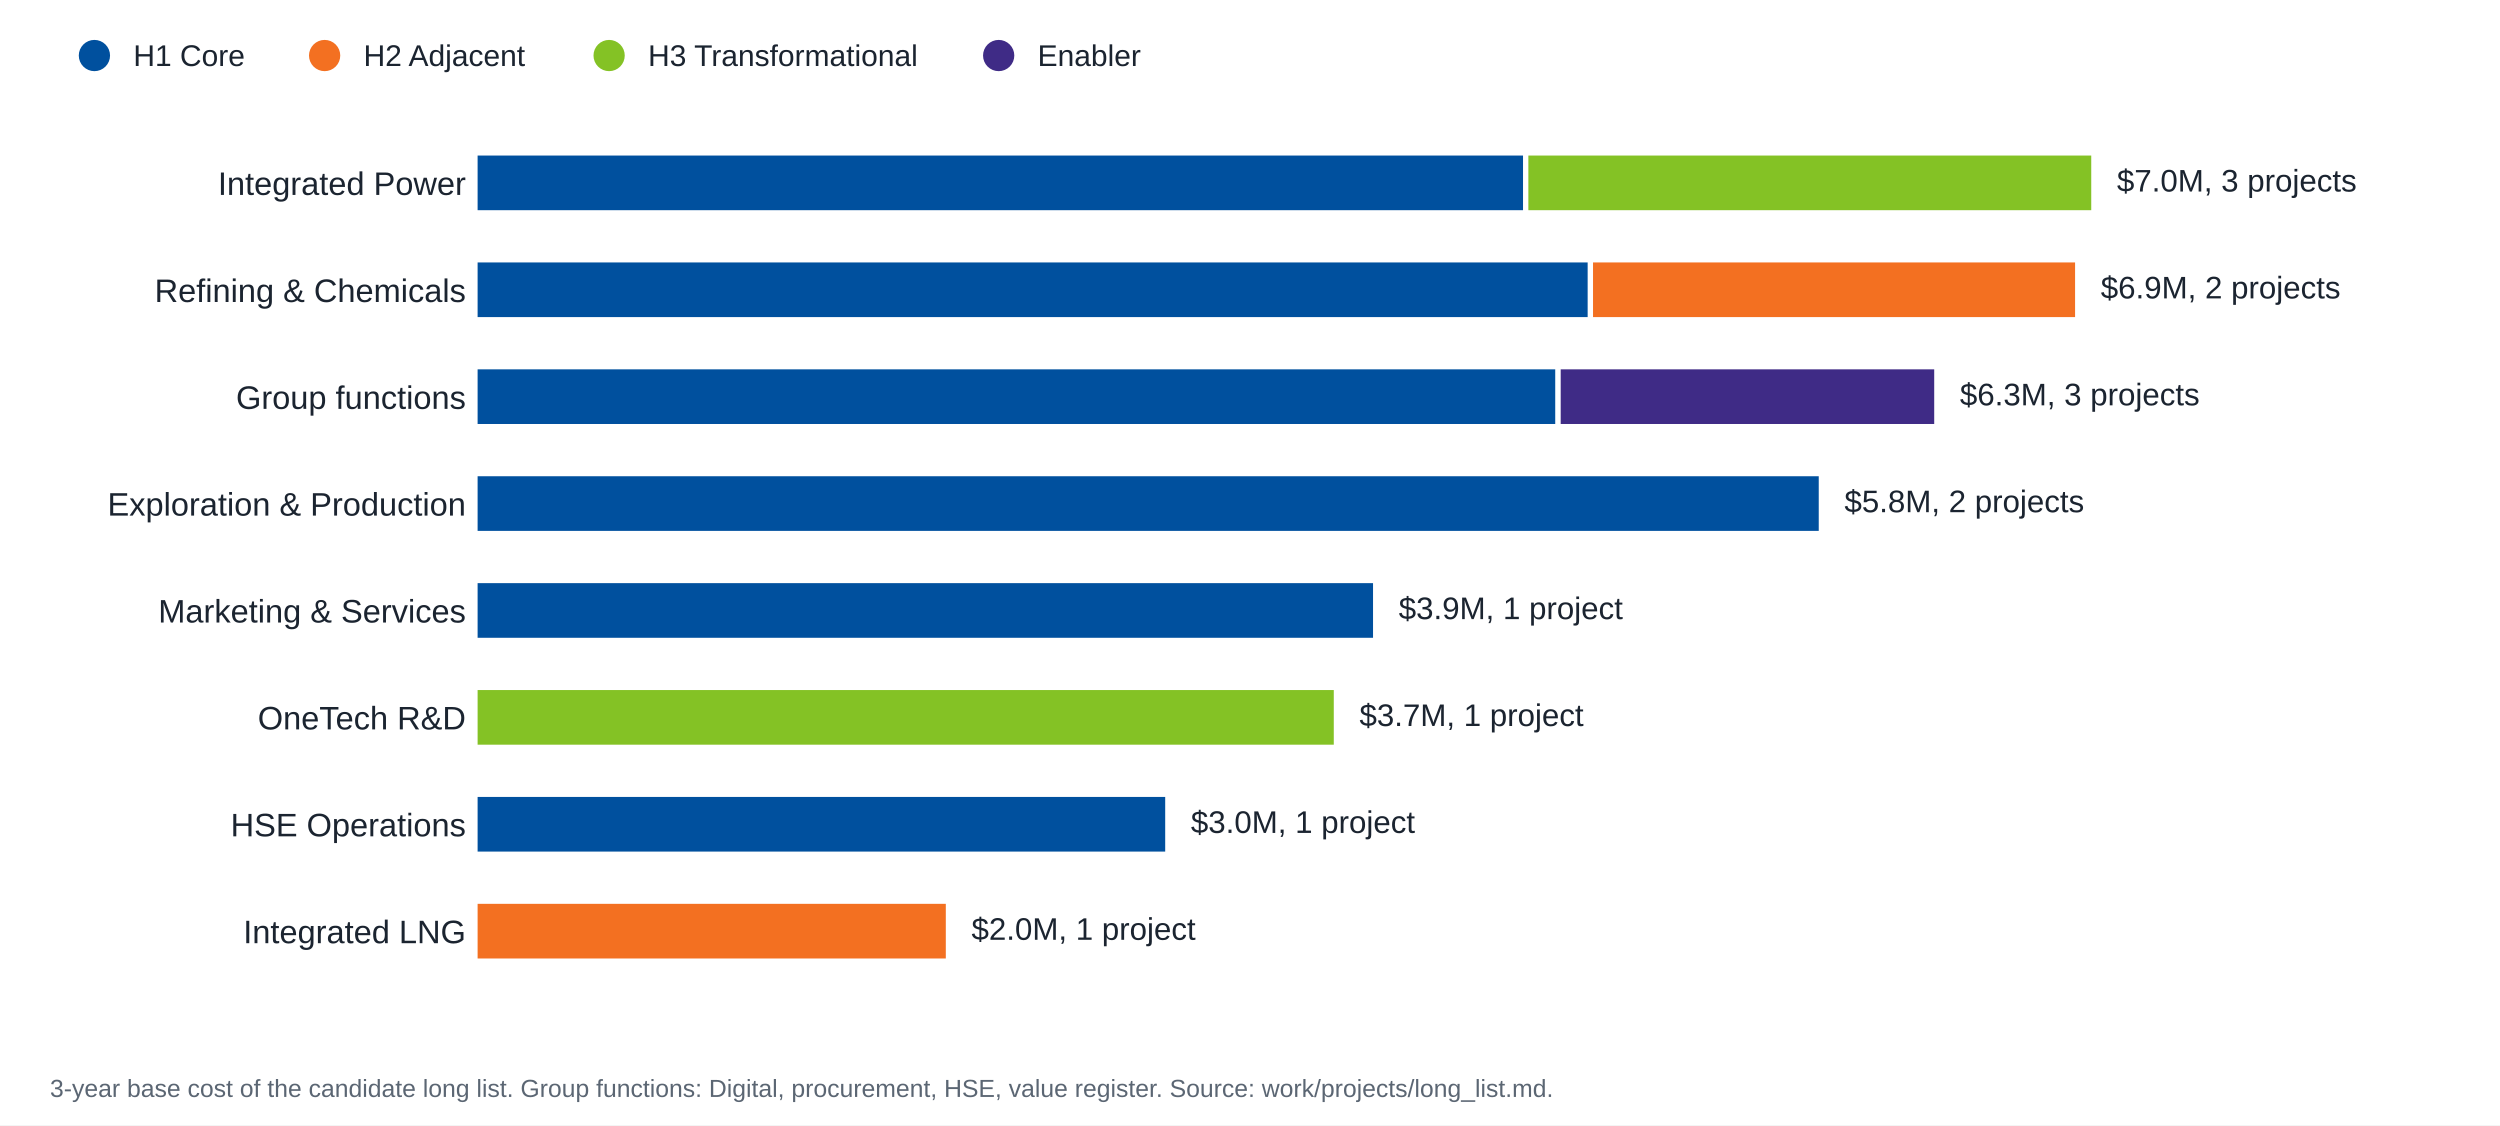
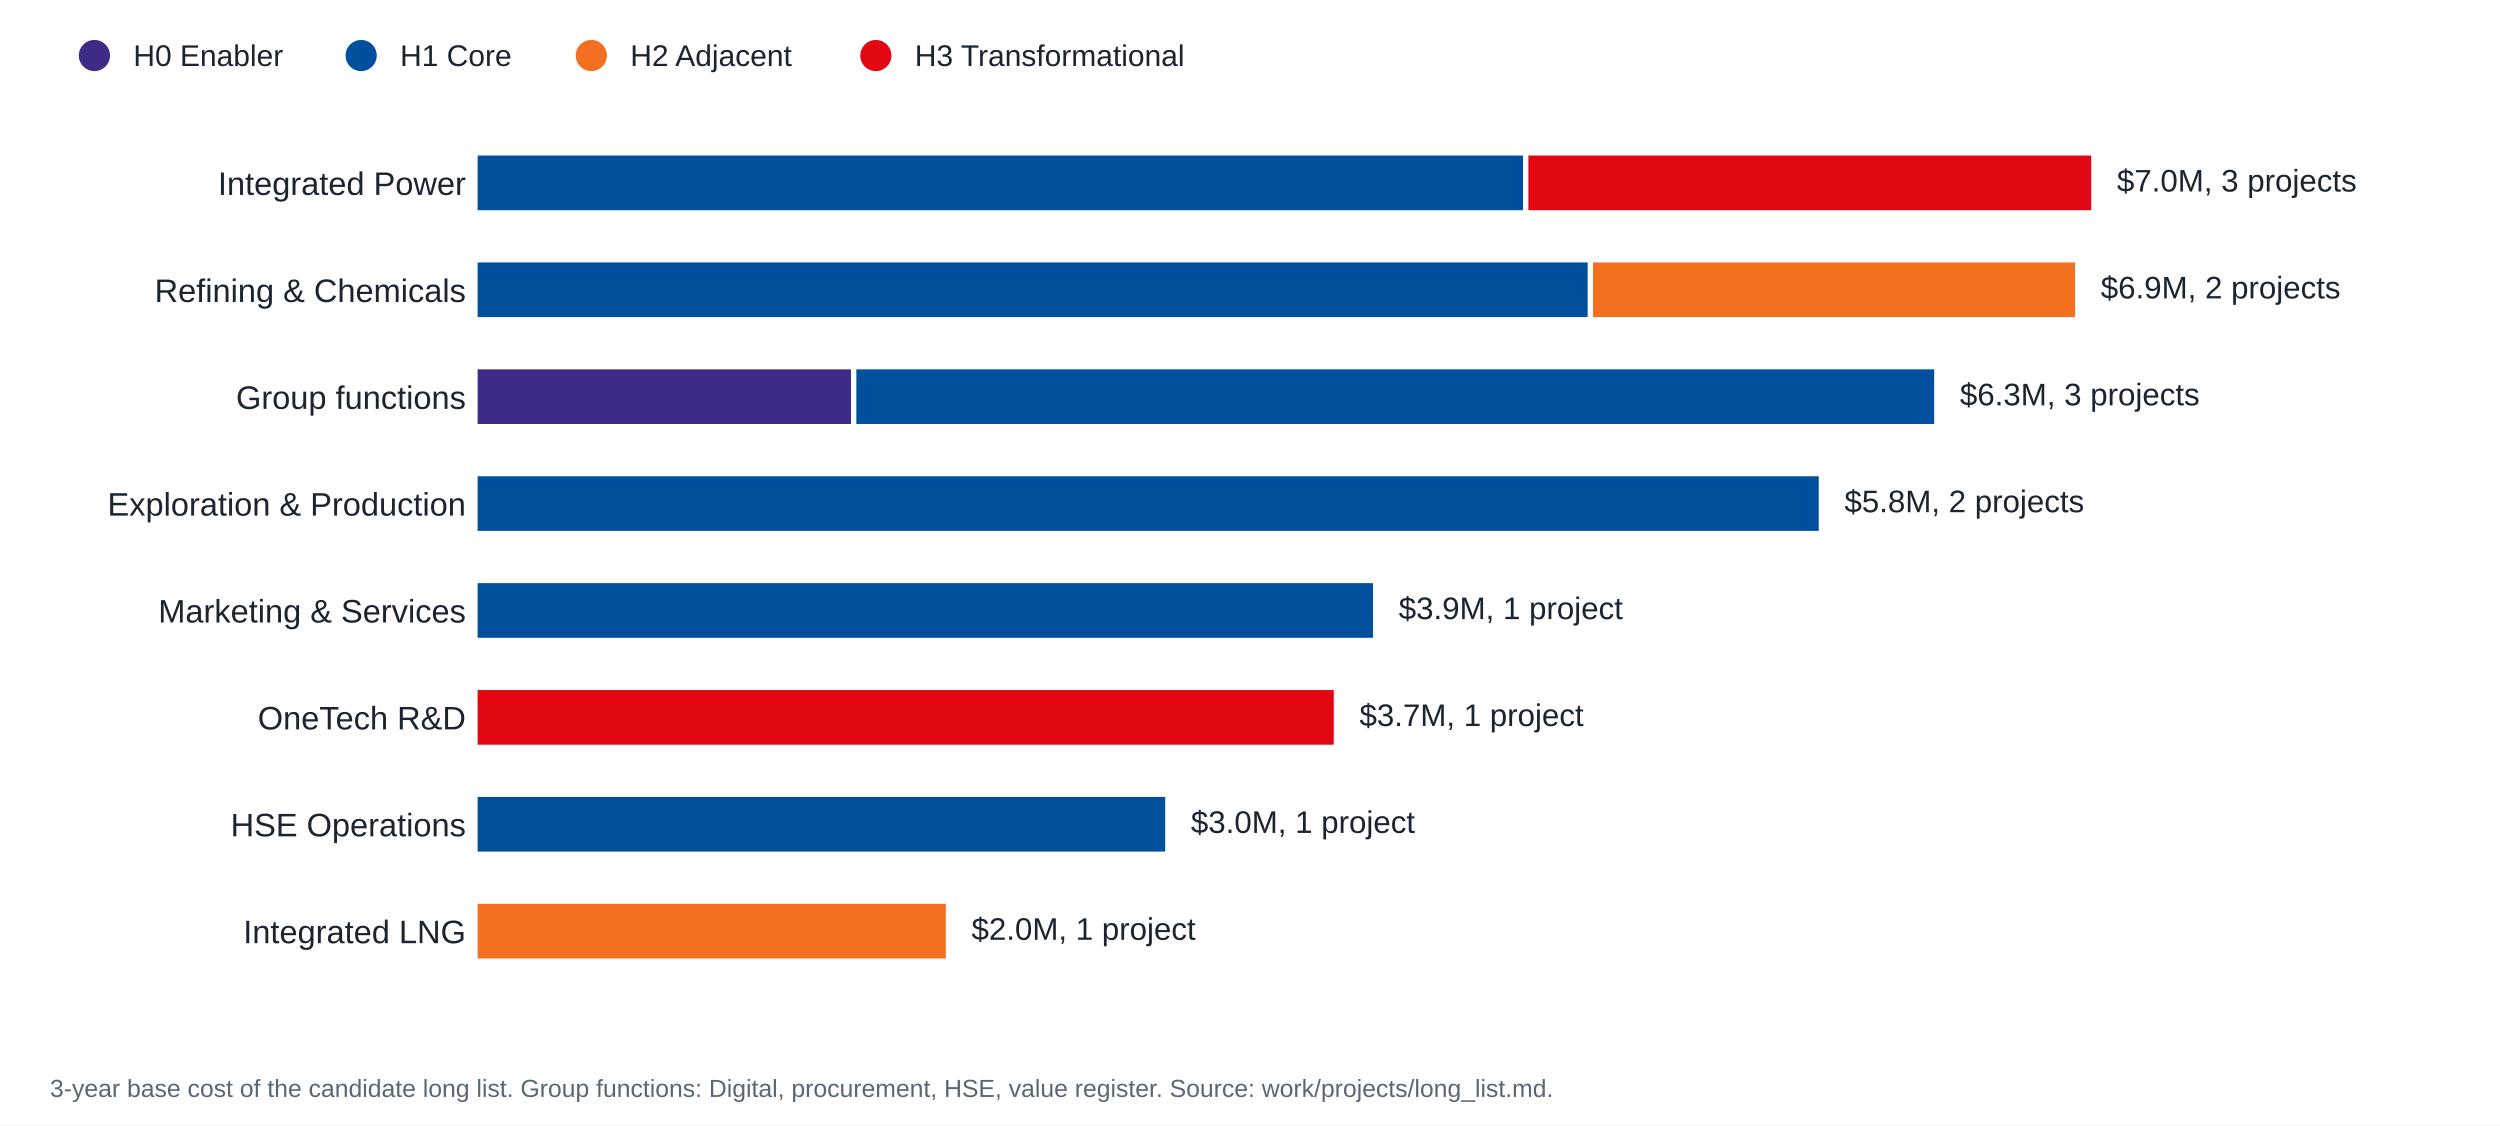
<svg xmlns="http://www.w3.org/2000/svg" xmlns:xlink="http://www.w3.org/1999/xlink" width="959.76pt" height="432pt" viewBox="0 0 959.76 432" version="1.1">
  <defs>
    <style type="text/css">*{stroke-linejoin: round; stroke-linecap: butt}</style>
  </defs>
  <g id="figure_1">
    <g id="patch_1">
      <path d="M 0 432  L 959.76 432  L 959.76 0  L 0 0  z " style="fill: #ffffff" />
    </g>
    <g id="axes_1">
      <g id="patch_2">
        <path d="M 182.354 384.48  L 940.565 384.48  L 940.565 43.2  L 182.354 43.2  z " style="fill: #ffffff" />
      </g>
      <g id="patch_3">
-         <path d="M 182.354 58.713  L 585.743 58.713  L 585.743 81.695  L 182.354 81.695  z " clip-path="url(#p87ffb991f0)" style="fill: #00509e; stroke: #ffffff; stroke-width: 2; stroke-linejoin: miter" />
+         <path d="M 182.354 58.713  L 585.743 58.713  L 585.743 81.695  L 182.354 81.695  z " clip-path="url(#p744caea595)" style="fill: #00509e; stroke: #ffffff; stroke-width: 2; stroke-linejoin: miter" />
      </g>
      <g id="patch_4">
-         <path d="M 585.743 58.713  L 803.838 58.713  L 803.838 81.695  L 585.743 81.695  z " clip-path="url(#p87ffb991f0)" style="fill: #84c225; stroke: #ffffff; stroke-width: 2; stroke-linejoin: miter" />
+         <path d="M 585.743 58.713  L 803.838 58.713  L 803.838 81.695  L 585.743 81.695  z " clip-path="url(#p744caea595)" style="fill: #e30613; stroke: #ffffff; stroke-width: 2; stroke-linejoin: miter" />
      </g>
      <g id="patch_5">
-         <path d="M 182.354 99.752  L 610.567 99.752  L 610.567 122.734  L 182.354 122.734  z " clip-path="url(#p87ffb991f0)" style="fill: #00509e; stroke: #ffffff; stroke-width: 2; stroke-linejoin: miter" />
+         <path d="M 182.354 99.752  L 610.567 99.752  L 610.567 122.734  L 182.354 122.734  z " clip-path="url(#p744caea595)" style="fill: #00509e; stroke: #ffffff; stroke-width: 2; stroke-linejoin: miter" />
      </g>
      <g id="patch_6">
-         <path d="M 610.567 99.752  L 797.632 99.752  L 797.632 122.734  L 610.567 122.734  z " clip-path="url(#p87ffb991f0)" style="fill: #f37021; stroke: #ffffff; stroke-width: 2; stroke-linejoin: miter" />
+         <path d="M 610.567 99.752  L 797.632 99.752  L 797.632 122.734  L 610.567 122.734  z " clip-path="url(#p744caea595)" style="fill: #f37021; stroke: #ffffff; stroke-width: 2; stroke-linejoin: miter" />
      </g>
      <g id="patch_7">
-         <path d="M 182.354 140.791  L 598.155 140.791  L 598.155 163.772  L 182.354 163.772  z " clip-path="url(#p87ffb991f0)" style="fill: #00509e; stroke: #ffffff; stroke-width: 2; stroke-linejoin: miter" />
+         <path d="M 182.354 140.791  L 327.751 140.791  L 327.751 163.772  L 182.354 163.772  z " clip-path="url(#p744caea595)" style="fill: #3f2b86; stroke: #ffffff; stroke-width: 2; stroke-linejoin: miter" />
      </g>
      <g id="patch_8">
-         <path d="M 598.155 140.791  L 743.552 140.791  L 743.552 163.772  L 598.155 163.772  z " clip-path="url(#p87ffb991f0)" style="fill: #3f2b86; stroke: #ffffff; stroke-width: 2; stroke-linejoin: miter" />
+         <path d="M 327.751 140.791  L 743.552 140.791  L 743.552 163.772  L 327.751 163.772  z " clip-path="url(#p744caea595)" style="fill: #00509e; stroke: #ffffff; stroke-width: 2; stroke-linejoin: miter" />
      </g>
      <g id="patch_9">
-         <path d="M 182.354 181.83  L 699.223 181.83  L 699.223 204.811  L 182.354 204.811  z " clip-path="url(#p87ffb991f0)" style="fill: #00509e; stroke: #ffffff; stroke-width: 2; stroke-linejoin: miter" />
+         <path d="M 182.354 181.83  L 699.223 181.83  L 699.223 204.811  L 182.354 204.811  z " clip-path="url(#p744caea595)" style="fill: #00509e; stroke: #ffffff; stroke-width: 2; stroke-linejoin: miter" />
      </g>
      <g id="patch_10">
-         <path d="M 182.354 222.869  L 528.116 222.869  L 528.116 245.85  L 182.354 245.85  z " clip-path="url(#p87ffb991f0)" style="fill: #00509e; stroke: #ffffff; stroke-width: 2; stroke-linejoin: miter" />
+         <path d="M 182.354 222.869  L 528.116 222.869  L 528.116 245.85  L 182.354 245.85  z " clip-path="url(#p744caea595)" style="fill: #00509e; stroke: #ffffff; stroke-width: 2; stroke-linejoin: miter" />
      </g>
      <g id="patch_11">
-         <path d="M 182.354 263.908  L 513.044 263.908  L 513.044 286.889  L 182.354 286.889  z " clip-path="url(#p87ffb991f0)" style="fill: #84c225; stroke: #ffffff; stroke-width: 2; stroke-linejoin: miter" />
+         <path d="M 182.354 263.908  L 513.044 263.908  L 513.044 286.889  L 182.354 286.889  z " clip-path="url(#p744caea595)" style="fill: #e30613; stroke: #ffffff; stroke-width: 2; stroke-linejoin: miter" />
      </g>
      <g id="patch_12">
-         <path d="M 182.354 304.946  L 448.325 304.946  L 448.325 327.928  L 182.354 327.928  z " clip-path="url(#p87ffb991f0)" style="fill: #00509e; stroke: #ffffff; stroke-width: 2; stroke-linejoin: miter" />
+         <path d="M 182.354 304.946  L 448.325 304.946  L 448.325 327.928  L 182.354 327.928  z " clip-path="url(#p744caea595)" style="fill: #00509e; stroke: #ffffff; stroke-width: 2; stroke-linejoin: miter" />
      </g>
      <g id="patch_13">
-         <path d="M 182.354 345.985  L 364.101 345.985  L 364.101 368.967  L 182.354 368.967  z " clip-path="url(#p87ffb991f0)" style="fill: #f37021; stroke: #ffffff; stroke-width: 2; stroke-linejoin: miter" />
+         <path d="M 182.354 345.985  L 364.101 345.985  L 364.101 368.967  L 182.354 368.967  z " clip-path="url(#p744caea595)" style="fill: #f37021; stroke: #ffffff; stroke-width: 2; stroke-linejoin: miter" />
      </g>
      <g id="matplotlib.axis_1" />
      <g id="matplotlib.axis_2">
        <g id="ytick_1">
          <g id="line2d_1" />
          <g id="text_1">
            <text style="font-size: 12.5px; font-family: 'Segoe UI', 'Arial', 'DejaVu Sans'; text-anchor: end; fill: #1b2430" x="178.854" y="74.831" transform="rotate(-0 178.8544 74.83059)">Integrated Power</text>
          </g>
        </g>
        <g id="ytick_2">
          <g id="line2d_2" />
          <g id="text_2">
            <text style="font-size: 12.5px; font-family: 'Segoe UI', 'Arial', 'DejaVu Sans'; text-anchor: end; fill: #1b2430" x="178.854" y="115.936" transform="rotate(-0 178.8544 115.936)">Refining &amp; Chemicals</text>
          </g>
        </g>
        <g id="ytick_3">
          <g id="line2d_3" />
          <g id="text_3">
            <text style="font-size: 12.5px; font-family: 'Segoe UI', 'Arial', 'DejaVu Sans'; text-anchor: end; fill: #1b2430" x="178.854" y="156.975" transform="rotate(-0 178.8544 156.9749)">Group functions</text>
          </g>
        </g>
        <g id="ytick_4">
          <g id="line2d_4" />
          <g id="text_4">
            <text style="font-size: 12.5px; font-family: 'Segoe UI', 'Arial', 'DejaVu Sans'; text-anchor: end; fill: #1b2430" x="178.854" y="197.947" transform="rotate(-0 178.8544 197.9475)">Exploration &amp; Production</text>
          </g>
        </g>
        <g id="ytick_5">
          <g id="line2d_5" />
          <g id="text_5">
            <text style="font-size: 12.5px; font-family: 'Segoe UI', 'Arial', 'DejaVu Sans'; text-anchor: end; fill: #1b2430" x="178.854" y="238.986" transform="rotate(-0 178.8544 238.9864)">Marketing &amp; Services</text>
          </g>
        </g>
        <g id="ytick_6">
          <g id="line2d_6" />
          <g id="text_6">
            <text style="font-size: 12.5px; font-family: 'Segoe UI', 'Arial', 'DejaVu Sans'; text-anchor: end; fill: #1b2430" x="178.854" y="280.025" transform="rotate(-0 178.8544 280.0254)">OneTech R&amp;D</text>
          </g>
        </g>
        <g id="ytick_7">
          <g id="line2d_7" />
          <g id="text_7">
            <text style="font-size: 12.5px; font-family: 'Segoe UI', 'Arial', 'DejaVu Sans'; text-anchor: end; fill: #1b2430" x="178.854" y="321.064" transform="rotate(-0 178.8544 321.0644)">HSE Operations</text>
          </g>
        </g>
        <g id="ytick_8">
          <g id="line2d_8" />
          <g id="text_8">
            <text style="font-size: 12.5px; font-family: 'Segoe UI', 'Arial', 'DejaVu Sans'; text-anchor: end; fill: #1b2430" x="178.854" y="362.103" transform="rotate(-0 178.8544 362.1033)">Integrated LNG</text>
          </g>
        </g>
      </g>
      <g id="text_9">
        <text style="font-size: 12px; font-family: 'Segoe UI', 'Arial', 'DejaVu Sans'; text-anchor: start; fill: #1b2430" x="812.704" y="73.526" transform="rotate(-0 812.704 73.52614)">$7.0M, 3 projects</text>
      </g>
      <g id="text_10">
        <text style="font-size: 12px; font-family: 'Segoe UI', 'Arial', 'DejaVu Sans'; text-anchor: start; fill: #1b2430" x="806.498" y="114.565" transform="rotate(-0 806.498 114.5651)">$6.9M, 2 projects</text>
      </g>
      <g id="text_11">
        <text style="font-size: 12px; font-family: 'Segoe UI', 'Arial', 'DejaVu Sans'; text-anchor: start; fill: #1b2430" x="752.417" y="155.604" transform="rotate(-0 752.4174 155.6041)">$6.3M, 3 projects</text>
      </g>
      <g id="text_12">
        <text style="font-size: 12px; font-family: 'Segoe UI', 'Arial', 'DejaVu Sans'; text-anchor: start; fill: #1b2430" x="708.089" y="196.643" transform="rotate(-0 708.089 196.643)">$5.8M, 2 projects</text>
      </g>
      <g id="text_13">
        <text style="font-size: 12px; font-family: 'Segoe UI', 'Arial', 'DejaVu Sans'; text-anchor: start; fill: #1b2430" x="536.981" y="237.682" transform="rotate(-0 536.9815 237.682)">$3.9M, 1 project</text>
      </g>
      <g id="text_14">
        <text style="font-size: 12px; font-family: 'Segoe UI', 'Arial', 'DejaVu Sans'; text-anchor: start; fill: #1b2430" x="521.91" y="278.721" transform="rotate(-0 521.9098 278.7209)">$3.7M, 1 project</text>
      </g>
      <g id="text_15">
        <text style="font-size: 12px; font-family: 'Segoe UI', 'Arial', 'DejaVu Sans'; text-anchor: start; fill: #1b2430" x="457.19" y="319.76" transform="rotate(-0 457.1904 319.7599)">$3.0M, 1 project</text>
      </g>
      <g id="text_16">
        <text style="font-size: 12px; font-family: 'Segoe UI', 'Arial', 'DejaVu Sans'; text-anchor: start; fill: #1b2430" x="372.966" y="360.799" transform="rotate(-0 372.9664 360.7989)">$2.0M, 1 project</text>
      </g>
    </g>
    <g id="text_17">
      <text style="font-size: 9.5px; font-family: 'Segoe UI', 'Arial', 'DejaVu Sans'; text-anchor: start; fill: #5b6673" x="19.195" y="421.125" transform="rotate(-0 19.1952 421.1245)">3-year base cost of the candidate long list. Group functions: Digital, procurement, HSE, value register. Source: work/projects/long_list.md.</text>
    </g>
    <g id="legend_1">
      <g id="line2d_9">
        <defs>
-           <path id="mb9873ac406" d="M 0 5.5  C 1.459 5.5 2.858 4.92 3.889 3.889  C 4.92 2.858 5.5 1.459 5.5 0  C 5.5 -1.459 4.92 -2.858 3.889 -3.889  C 2.858 -4.92 1.459 -5.5 0 -5.5  C -1.459 -5.5 -2.858 -4.92 -3.889 -3.889  C -4.92 -2.858 -5.5 -1.459 -5.5 0  C -5.5 1.459 -4.92 2.858 -3.889 3.889  C -2.858 4.92 -1.459 5.5 0 5.5  z " style="stroke: #00509e" />
+           <path id="m201be0289a" d="M 0 5.5  C 1.459 5.5 2.858 4.92 3.889 3.889  C 4.92 2.858 5.5 1.459 5.5 0  C 5.5 -1.459 4.92 -2.858 3.889 -3.889  C 2.858 -4.92 1.459 -5.5 0 -5.5  C -1.459 -5.5 -2.858 -4.92 -3.889 -3.889  C -4.92 -2.858 -5.5 -1.459 -5.5 0  C -5.5 1.459 -4.92 2.858 -3.889 3.889  C -2.858 4.92 -1.459 5.5 0 5.5  z " style="stroke: #3f2b86" />
        </defs>
        <g>
-           <use xlink:href="#mb9873ac406" x="36.246" y="21.319" style="fill: #00509e; stroke: #00509e" />
+           <use xlink:href="#m201be0289a" x="36.246" y="21.319" style="fill: #3f2b86; stroke: #3f2b86" />
        </g>
      </g>
      <g id="text_18">
-         <text style="font-size: 11.5px; font-family: 'Segoe UI', 'Arial', 'DejaVu Sans'; text-anchor: start; fill: #1b2430" x="51.196" y="25.344" transform="rotate(-0 51.1964 25.34359)">H1 Core</text>
+         <text style="font-size: 11.5px; font-family: 'Segoe UI', 'Arial', 'DejaVu Sans'; text-anchor: start; fill: #1b2430" x="51.196" y="25.344" transform="rotate(-0 51.1964 25.34359)">H0 Enabler</text>
      </g>
      <g id="line2d_10">
        <defs>
-           <path id="m59aa17b954" d="M 0 5.5  C 1.459 5.5 2.858 4.92 3.889 3.889  C 4.92 2.858 5.5 1.459 5.5 0  C 5.5 -1.459 4.92 -2.858 3.889 -3.889  C 2.858 -4.92 1.459 -5.5 0 -5.5  C -1.459 -5.5 -2.858 -4.92 -3.889 -3.889  C -4.92 -2.858 -5.5 -1.459 -5.5 0  C -5.5 1.459 -4.92 2.858 -3.889 3.889  C -2.858 4.92 -1.459 5.5 0 5.5  z " style="stroke: #f37021" />
+           <path id="m69a8fa4131" d="M 0 5.5  C 1.459 5.5 2.858 4.92 3.889 3.889  C 4.92 2.858 5.5 1.459 5.5 0  C 5.5 -1.459 4.92 -2.858 3.889 -3.889  C 2.858 -4.92 1.459 -5.5 0 -5.5  C -1.459 -5.5 -2.858 -4.92 -3.889 -3.889  C -4.92 -2.858 -5.5 -1.459 -5.5 0  C -5.5 1.459 -4.92 2.858 -3.889 3.889  C -2.858 4.92 -1.459 5.5 0 5.5  z " style="stroke: #00509e" />
        </defs>
        <g>
-           <use xlink:href="#m59aa17b954" x="124.624" y="21.319" style="fill: #f37021; stroke: #f37021" />
+           <use xlink:href="#m69a8fa4131" x="138.647" y="21.319" style="fill: #00509e; stroke: #00509e" />
        </g>
      </g>
      <g id="text_19">
-         <text style="font-size: 11.5px; font-family: 'Segoe UI', 'Arial', 'DejaVu Sans'; text-anchor: start; fill: #1b2430" x="139.574" y="25.344" transform="rotate(-0 139.5739 25.34359)">H2 Adjacent</text>
+         <text style="font-size: 11.5px; font-family: 'Segoe UI', 'Arial', 'DejaVu Sans'; text-anchor: start; fill: #1b2430" x="153.597" y="25.344" transform="rotate(-0 153.5967 25.34359)">H1 Core</text>
      </g>
      <g id="line2d_11">
        <defs>
-           <path id="m1b29b1e668" d="M 0 5.5  C 1.459 5.5 2.858 4.92 3.889 3.889  C 4.92 2.858 5.5 1.459 5.5 0  C 5.5 -1.459 4.92 -2.858 3.889 -3.889  C 2.858 -4.92 1.459 -5.5 0 -5.5  C -1.459 -5.5 -2.858 -4.92 -3.889 -3.889  C -4.92 -2.858 -5.5 -1.459 -5.5 0  C -5.5 1.459 -4.92 2.858 -3.889 3.889  C -2.858 4.92 -1.459 5.5 0 5.5  z " style="stroke: #84c225" />
+           <path id="m79ce567123" d="M 0 5.5  C 1.459 5.5 2.858 4.92 3.889 3.889  C 4.92 2.858 5.5 1.459 5.5 0  C 5.5 -1.459 4.92 -2.858 3.889 -3.889  C 2.858 -4.92 1.459 -5.5 0 -5.5  C -1.459 -5.5 -2.858 -4.92 -3.889 -3.889  C -4.92 -2.858 -5.5 -1.459 -5.5 0  C -5.5 1.459 -4.92 2.858 -3.889 3.889  C -2.858 4.92 -1.459 5.5 0 5.5  z " style="stroke: #f37021" />
        </defs>
        <g>
-           <use xlink:href="#m1b29b1e668" x="233.845" y="21.319" style="fill: #84c225; stroke: #84c225" />
+           <use xlink:href="#m79ce567123" x="227.024" y="21.319" style="fill: #f37021; stroke: #f37021" />
        </g>
      </g>
      <g id="text_20">
-         <text style="font-size: 11.5px; font-family: 'Segoe UI', 'Arial', 'DejaVu Sans'; text-anchor: start; fill: #1b2430" x="248.795" y="25.344" transform="rotate(-0 248.7952 25.34359)">H3 Transformational</text>
+         <text style="font-size: 11.5px; font-family: 'Segoe UI', 'Arial', 'DejaVu Sans'; text-anchor: start; fill: #1b2430" x="241.974" y="25.344" transform="rotate(-0 241.9742 25.34359)">H2 Adjacent</text>
      </g>
      <g id="line2d_12">
        <defs>
-           <path id="m47682e5084" d="M 0 5.5  C 1.459 5.5 2.858 4.92 3.889 3.889  C 4.92 2.858 5.5 1.459 5.5 0  C 5.5 -1.459 4.92 -2.858 3.889 -3.889  C 2.858 -4.92 1.459 -5.5 0 -5.5  C -1.459 -5.5 -2.858 -4.92 -3.889 -3.889  C -4.92 -2.858 -5.5 -1.459 -5.5 0  C -5.5 1.459 -4.92 2.858 -3.889 3.889  C -2.858 4.92 -1.459 5.5 0 5.5  z " style="stroke: #3f2b86" />
+           <path id="m58bea04700" d="M 0 5.5  C 1.459 5.5 2.858 4.92 3.889 3.889  C 4.92 2.858 5.5 1.459 5.5 0  C 5.5 -1.459 4.92 -2.858 3.889 -3.889  C 2.858 -4.92 1.459 -5.5 0 -5.5  C -1.459 -5.5 -2.858 -4.92 -3.889 -3.889  C -4.92 -2.858 -5.5 -1.459 -5.5 0  C -5.5 1.459 -4.92 2.858 -3.889 3.889  C -2.858 4.92 -1.459 5.5 0 5.5  z " style="stroke: #e30613" />
        </defs>
        <g>
-           <use xlink:href="#m47682e5084" x="383.394" y="21.319" style="fill: #3f2b86; stroke: #3f2b86" />
+           <use xlink:href="#m58bea04700" x="336.245" y="21.319" style="fill: #e30613; stroke: #e30613" />
        </g>
      </g>
      <g id="text_21">
-         <text style="font-size: 11.5px; font-family: 'Segoe UI', 'Arial', 'DejaVu Sans'; text-anchor: start; fill: #1b2430" x="398.344" y="25.344" transform="rotate(-0 398.3437 25.34359)">Enabler</text>
+         <text style="font-size: 11.5px; font-family: 'Segoe UI', 'Arial', 'DejaVu Sans'; text-anchor: start; fill: #1b2430" x="351.195" y="25.344" transform="rotate(-0 351.1955 25.34359)">H3 Transformational</text>
      </g>
    </g>
  </g>
  <defs>
-     <clipPath id="p87ffb991f0">
+     <clipPath id="p744caea595">
      <rect x="182.354" y="43.2" width="758.21" height="341.28" />
    </clipPath>
  </defs>
</svg>
